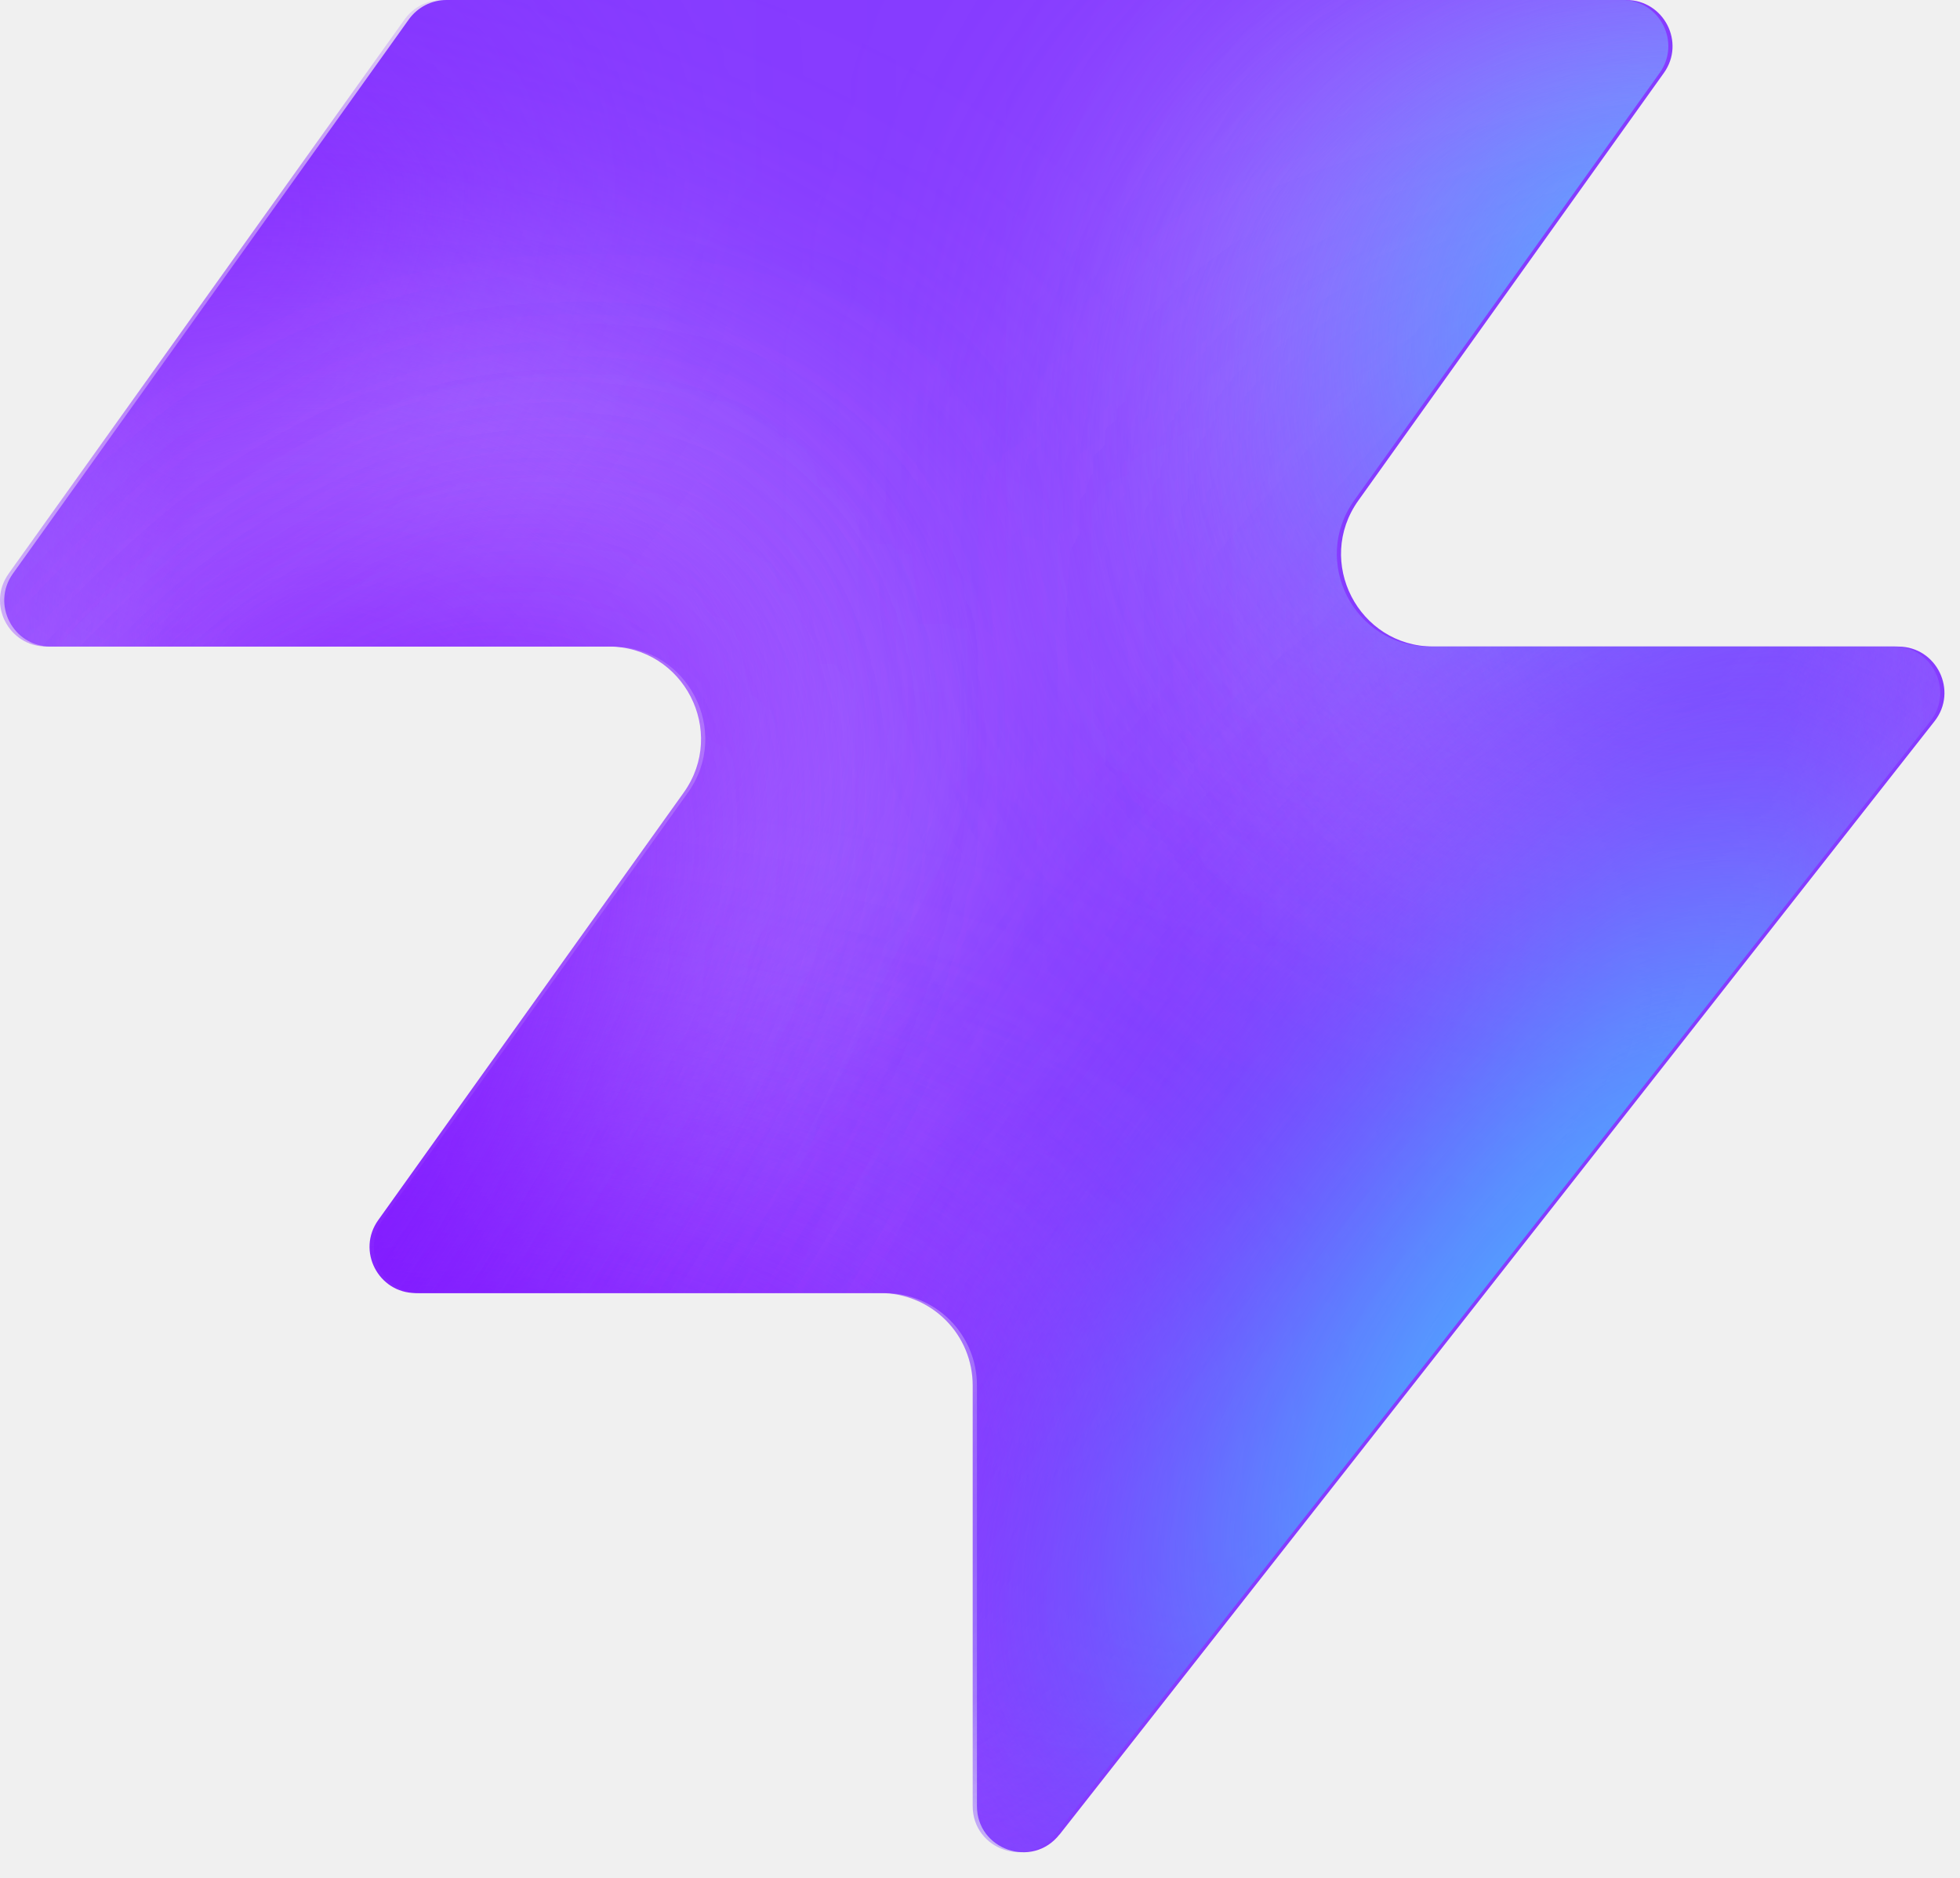
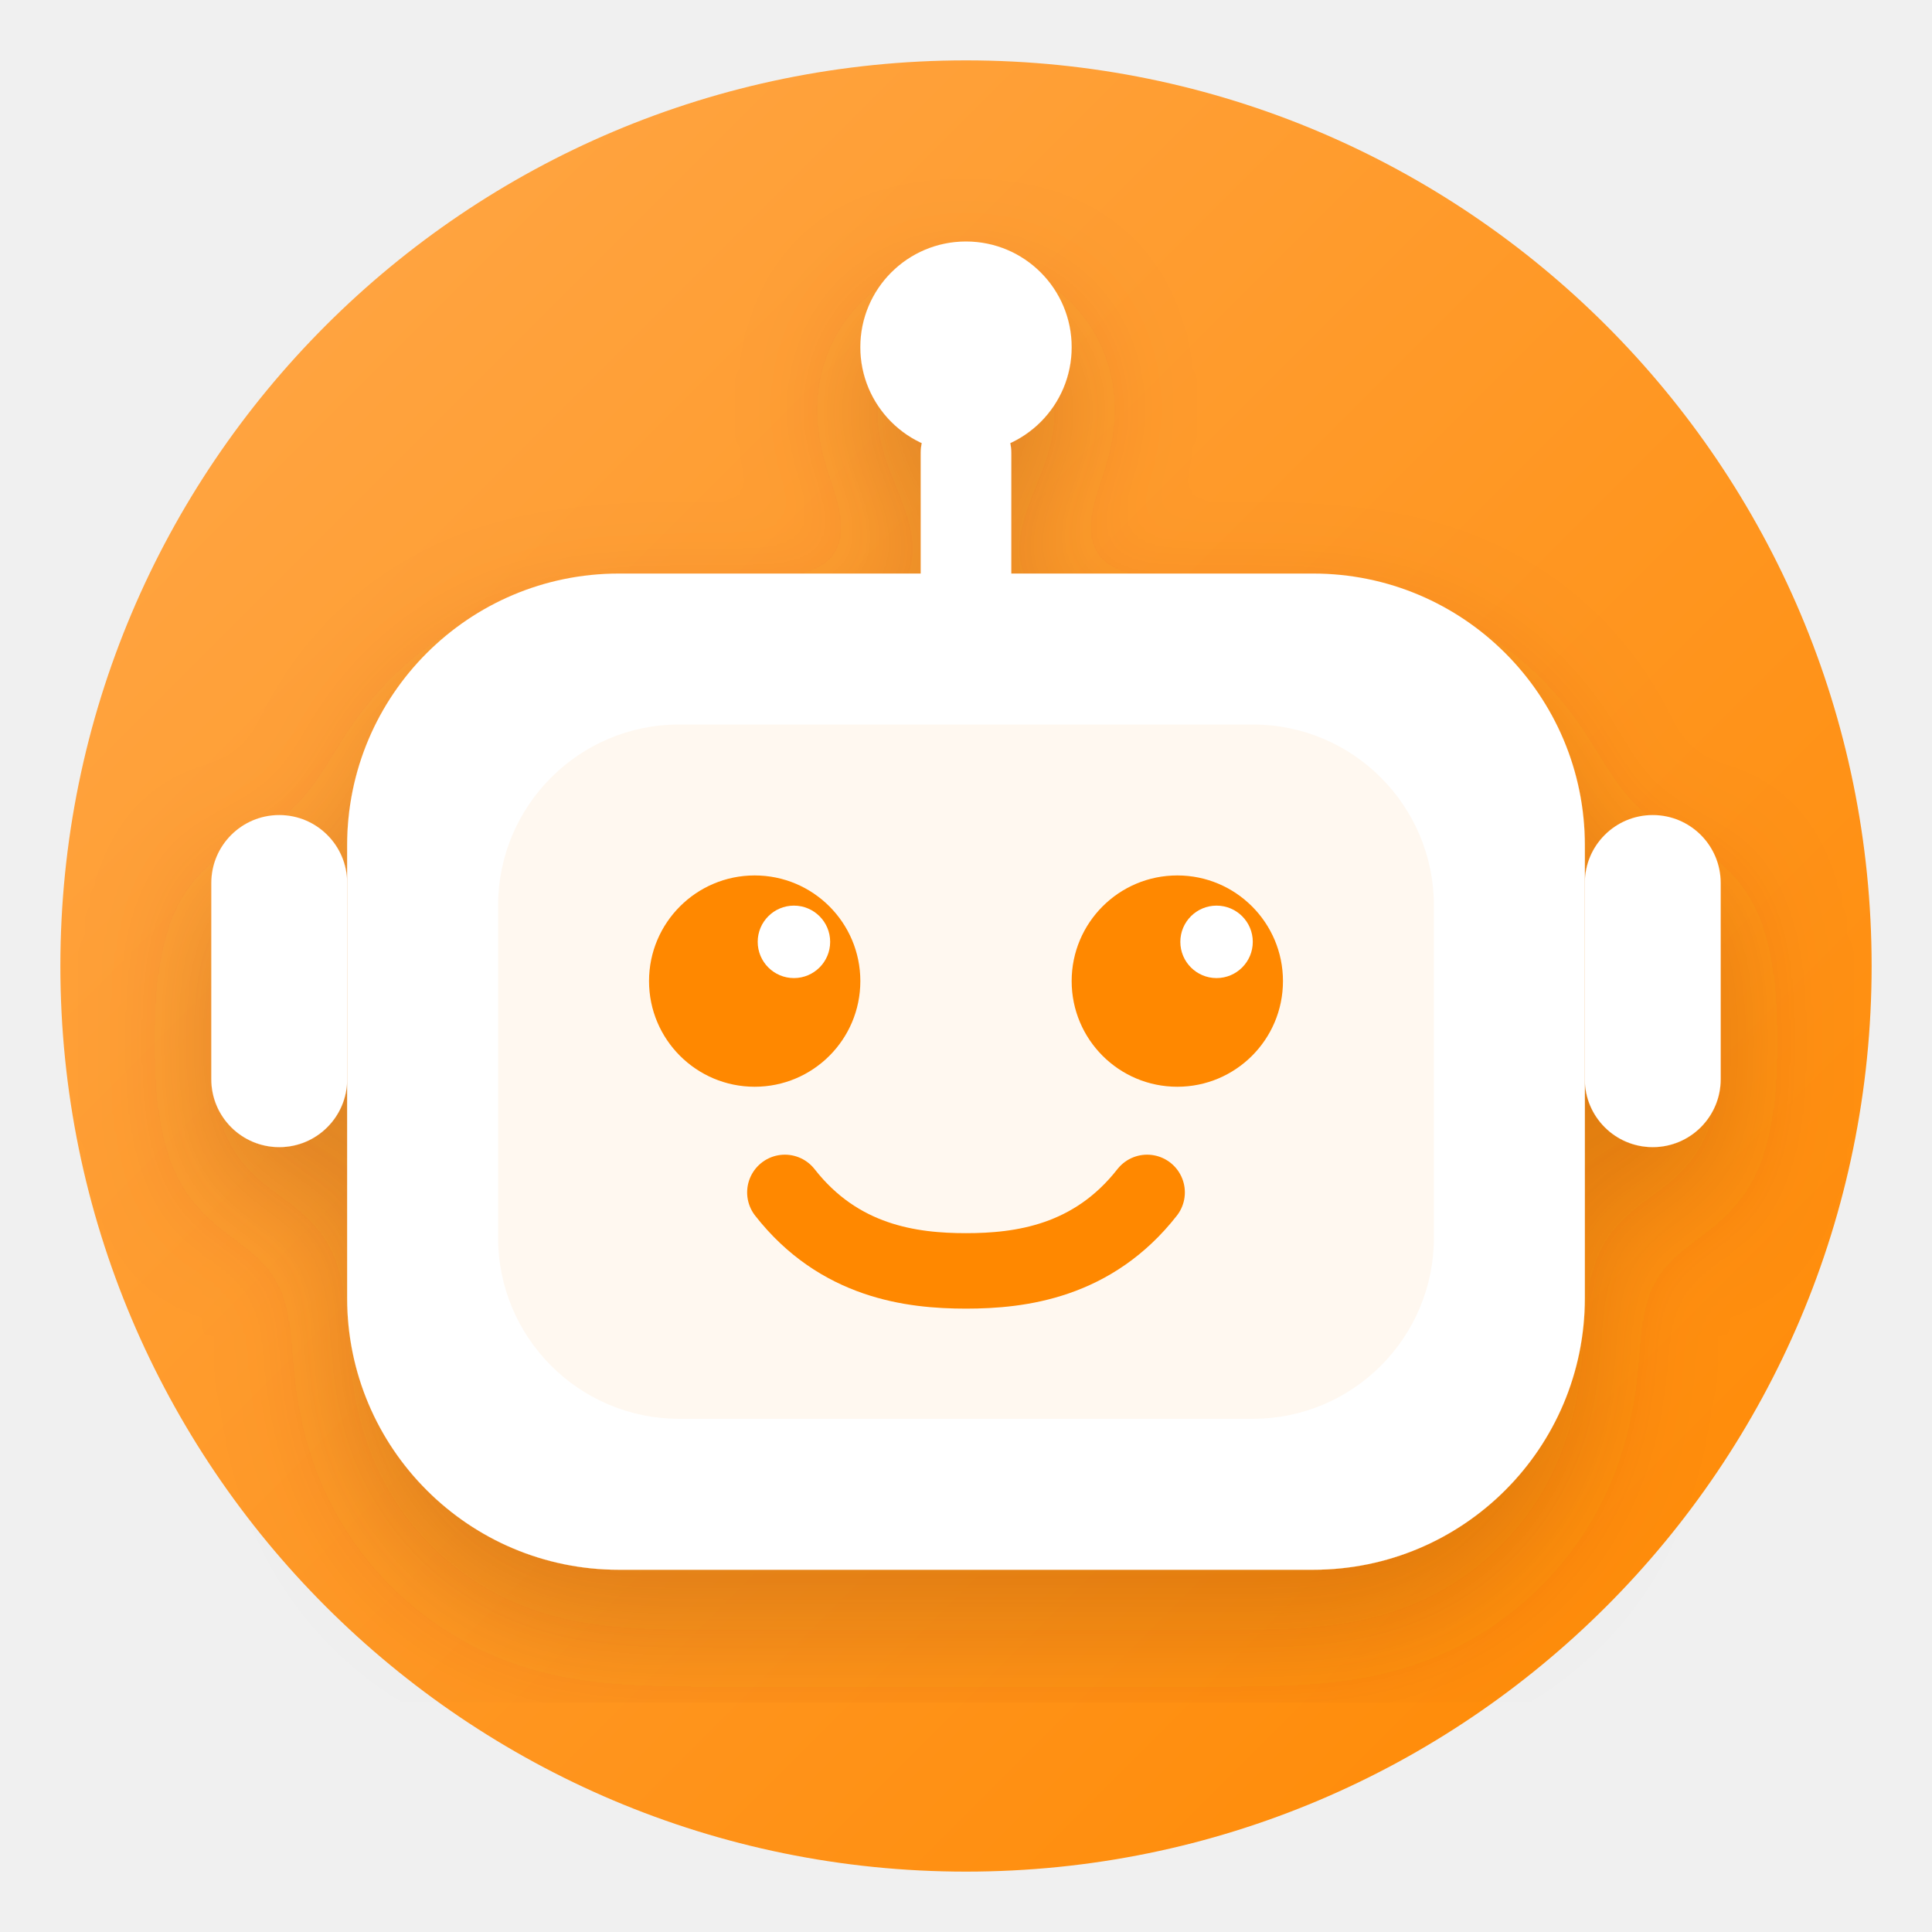
- <svg xmlns="http://www.w3.org/2000/svg" width="48" height="46" fill="none" viewBox="0 0 48 46">
-   <path fill="#863bff" d="M25.946 44.938c-.664.845-2.021.375-2.021-.698V33.937a2.26 2.26 0 0 0-2.262-2.262H10.287c-.92 0-1.456-1.04-.92-1.788l7.48-10.471c1.07-1.497 0-3.578-1.842-3.578H1.237c-.92 0-1.456-1.04-.92-1.788L10.013.474c.214-.297.556-.474.92-.474h28.894c.92 0 1.456 1.04.92 1.788l-7.48 10.471c-1.07 1.498 0 3.579 1.842 3.579h11.377c.943 0 1.473 1.088.89 1.83L25.947 44.94z" style="fill:#863bff;fill:color(display-p3 .525 .23 1);fill-opacity:1" />
-   <mask id="a" width="48" height="46" x="0" y="0" maskUnits="userSpaceOnUse" style="mask-type:alpha">
-     <path fill="#000" d="M25.842 44.938c-.664.844-2.021.375-2.021-.698V33.937a2.26 2.26 0 0 0-2.262-2.262H10.183c-.92 0-1.456-1.04-.92-1.788l7.48-10.471c1.07-1.498 0-3.579-1.842-3.579H1.133c-.92 0-1.456-1.04-.92-1.787L9.91.473c.214-.297.556-.474.92-.474h28.894c.92 0 1.456 1.04.92 1.788l-7.48 10.471c-1.07 1.498 0 3.578 1.842 3.578h11.377c.943 0 1.473 1.088.89 1.832L25.843 44.94z" style="fill:#000;fill-opacity:1" />
-   </mask>
-   <g mask="url(#a)">
-     <g filter="url(#b)">
-       <ellipse cx="5.508" cy="14.704" fill="#ede6ff" rx="5.508" ry="14.704" style="fill:#ede6ff;fill:color(display-p3 .927 .903 1);fill-opacity:1" transform="matrix(.00324 1 1 -.00324 -4.47 31.516)" />
-     </g>
-     <g filter="url(#c)">
-       <ellipse cx="10.399" cy="29.851" fill="#ede6ff" rx="10.399" ry="29.851" style="fill:#ede6ff;fill:color(display-p3 .927 .903 1);fill-opacity:1" transform="matrix(.00324 1 1 -.00324 -39.328 7.883)" />
-     </g>
-     <g filter="url(#d)">
-       <ellipse cx="5.508" cy="30.487" fill="#7e14ff" rx="5.508" ry="30.487" style="fill:#7e14ff;fill:color(display-p3 .492 .077 1);fill-opacity:1" transform="rotate(89.814 -25.913 -14.639)scale(1 -1)" />
-     </g>
-     <g filter="url(#e)">
-       <ellipse cx="5.508" cy="30.599" fill="#7e14ff" rx="5.508" ry="30.599" style="fill:#7e14ff;fill:color(display-p3 .492 .077 1);fill-opacity:1" transform="rotate(89.814 -32.644 -3.334)scale(1 -1)" />
-     </g>
-     <g filter="url(#f)">
-       <ellipse cx="5.508" cy="30.599" fill="#7e14ff" rx="5.508" ry="30.599" style="fill:#7e14ff;fill:color(display-p3 .492 .077 1);fill-opacity:1" transform="matrix(.00324 1 1 -.00324 -34.34 30.47)" />
-     </g>
-     <g filter="url(#g)">
-       <ellipse cx="14.072" cy="22.078" fill="#ede6ff" rx="14.072" ry="22.078" style="fill:#ede6ff;fill:color(display-p3 .927 .903 1);fill-opacity:1" transform="rotate(93.35 24.506 48.493)scale(-1 1)" />
-     </g>
-     <g filter="url(#h)">
-       <ellipse cx="3.47" cy="21.501" fill="#7e14ff" rx="3.47" ry="21.501" style="fill:#7e14ff;fill:color(display-p3 .492 .077 1);fill-opacity:1" transform="rotate(89.009 28.708 47.59)scale(-1 1)" />
-     </g>
-     <g filter="url(#i)">
-       <ellipse cx="3.47" cy="21.501" fill="#7e14ff" rx="3.47" ry="21.501" style="fill:#7e14ff;fill:color(display-p3 .492 .077 1);fill-opacity:1" transform="rotate(89.009 28.708 47.59)scale(-1 1)" />
-     </g>
-     <g filter="url(#j)">
-       <ellipse cx=".387" cy="8.972" fill="#7e14ff" rx="4.407" ry="29.108" style="fill:#7e14ff;fill:color(display-p3 .492 .077 1);fill-opacity:1" transform="rotate(39.51 .387 8.972)" />
-     </g>
-     <g filter="url(#k)">
-       <ellipse cx="47.523" cy="-6.092" fill="#7e14ff" rx="4.407" ry="29.108" style="fill:#7e14ff;fill:color(display-p3 .492 .077 1);fill-opacity:1" transform="rotate(37.892 47.523 -6.092)" />
-     </g>
-     <g filter="url(#l)">
-       <ellipse cx="41.412" cy="6.333" fill="#47bfff" rx="5.971" ry="9.665" style="fill:#47bfff;fill:color(display-p3 .28 .748 1);fill-opacity:1" transform="rotate(37.892 41.412 6.333)" />
-     </g>
-     <g filter="url(#m)">
-       <ellipse cx="-1.879" cy="38.332" fill="#7e14ff" rx="4.407" ry="29.108" style="fill:#7e14ff;fill:color(display-p3 .492 .077 1);fill-opacity:1" transform="rotate(37.892 -1.88 38.332)" />
-     </g>
-     <g filter="url(#n)">
-       <ellipse cx="-1.879" cy="38.332" fill="#7e14ff" rx="4.407" ry="29.108" style="fill:#7e14ff;fill:color(display-p3 .492 .077 1);fill-opacity:1" transform="rotate(37.892 -1.88 38.332)" />
-     </g>
-     <g filter="url(#o)">
-       <ellipse cx="35.651" cy="29.907" fill="#7e14ff" rx="4.407" ry="29.108" style="fill:#7e14ff;fill:color(display-p3 .492 .077 1);fill-opacity:1" transform="rotate(37.892 35.651 29.907)" />
-     </g>
-     <g filter="url(#p)">
-       <ellipse cx="38.418" cy="32.4" fill="#47bfff" rx="5.971" ry="15.297" style="fill:#47bfff;fill:color(display-p3 .28 .748 1);fill-opacity:1" transform="rotate(37.892 38.418 32.4)" />
-     </g>
-   </g>
+ <svg xmlns="http://www.w3.org/2000/svg" viewBox="0 0 64 64" fill="none">
  <defs>
-     <filter id="b" width="60.045" height="41.654" x="-19.77" y="16.149" color-interpolation-filters="sRGB" filterUnits="userSpaceOnUse">
-       <feFlood flood-opacity="0" result="BackgroundImageFix" />
-       <feBlend in="SourceGraphic" in2="BackgroundImageFix" result="shape" />
-       <feGaussianBlur result="effect1_foregroundBlur_2002_17158" stdDeviation="7.659" />
-     </filter>
-     <filter id="c" width="90.34" height="51.437" x="-54.613" y="-7.533" color-interpolation-filters="sRGB" filterUnits="userSpaceOnUse">
-       <feFlood flood-opacity="0" result="BackgroundImageFix" />
-       <feBlend in="SourceGraphic" in2="BackgroundImageFix" result="shape" />
-       <feGaussianBlur result="effect1_foregroundBlur_2002_17158" stdDeviation="7.659" />
-     </filter>
-     <filter id="d" width="79.355" height="29.4" x="-49.64" y="2.03" color-interpolation-filters="sRGB" filterUnits="userSpaceOnUse">
-       <feFlood flood-opacity="0" result="BackgroundImageFix" />
-       <feBlend in="SourceGraphic" in2="BackgroundImageFix" result="shape" />
-       <feGaussianBlur result="effect1_foregroundBlur_2002_17158" stdDeviation="4.596" />
-     </filter>
-     <filter id="e" width="79.579" height="29.4" x="-45.045" y="20.029" color-interpolation-filters="sRGB" filterUnits="userSpaceOnUse">
-       <feFlood flood-opacity="0" result="BackgroundImageFix" />
-       <feBlend in="SourceGraphic" in2="BackgroundImageFix" result="shape" />
-       <feGaussianBlur result="effect1_foregroundBlur_2002_17158" stdDeviation="4.596" />
-     </filter>
-     <filter id="f" width="79.579" height="29.4" x="-43.513" y="21.178" color-interpolation-filters="sRGB" filterUnits="userSpaceOnUse">
-       <feFlood flood-opacity="0" result="BackgroundImageFix" />
-       <feBlend in="SourceGraphic" in2="BackgroundImageFix" result="shape" />
-       <feGaussianBlur result="effect1_foregroundBlur_2002_17158" stdDeviation="4.596" />
-     </filter>
-     <filter id="g" width="74.749" height="58.852" x="15.756" y="-17.901" color-interpolation-filters="sRGB" filterUnits="userSpaceOnUse">
-       <feFlood flood-opacity="0" result="BackgroundImageFix" />
-       <feBlend in="SourceGraphic" in2="BackgroundImageFix" result="shape" />
-       <feGaussianBlur result="effect1_foregroundBlur_2002_17158" stdDeviation="7.659" />
-     </filter>
-     <filter id="h" width="61.377" height="25.362" x="23.548" y="2.284" color-interpolation-filters="sRGB" filterUnits="userSpaceOnUse">
-       <feFlood flood-opacity="0" result="BackgroundImageFix" />
-       <feBlend in="SourceGraphic" in2="BackgroundImageFix" result="shape" />
-       <feGaussianBlur result="effect1_foregroundBlur_2002_17158" stdDeviation="4.596" />
-     </filter>
-     <filter id="i" width="61.377" height="25.362" x="23.548" y="2.284" color-interpolation-filters="sRGB" filterUnits="userSpaceOnUse">
-       <feFlood flood-opacity="0" result="BackgroundImageFix" />
-       <feBlend in="SourceGraphic" in2="BackgroundImageFix" result="shape" />
-       <feGaussianBlur result="effect1_foregroundBlur_2002_17158" stdDeviation="4.596" />
-     </filter>
-     <filter id="j" width="56.045" height="63.649" x="-27.636" y="-22.853" color-interpolation-filters="sRGB" filterUnits="userSpaceOnUse">
-       <feFlood flood-opacity="0" result="BackgroundImageFix" />
-       <feBlend in="SourceGraphic" in2="BackgroundImageFix" result="shape" />
-       <feGaussianBlur result="effect1_foregroundBlur_2002_17158" stdDeviation="4.596" />
-     </filter>
-     <filter id="k" width="54.814" height="64.646" x="20.116" y="-38.415" color-interpolation-filters="sRGB" filterUnits="userSpaceOnUse">
-       <feFlood flood-opacity="0" result="BackgroundImageFix" />
-       <feBlend in="SourceGraphic" in2="BackgroundImageFix" result="shape" />
-       <feGaussianBlur result="effect1_foregroundBlur_2002_17158" stdDeviation="4.596" />
-     </filter>
-     <filter id="l" width="33.541" height="35.313" x="24.641" y="-11.323" color-interpolation-filters="sRGB" filterUnits="userSpaceOnUse">
-       <feFlood flood-opacity="0" result="BackgroundImageFix" />
-       <feBlend in="SourceGraphic" in2="BackgroundImageFix" result="shape" />
-       <feGaussianBlur result="effect1_foregroundBlur_2002_17158" stdDeviation="4.596" />
-     </filter>
-     <filter id="m" width="54.814" height="64.646" x="-29.286" y="6.009" color-interpolation-filters="sRGB" filterUnits="userSpaceOnUse">
-       <feFlood flood-opacity="0" result="BackgroundImageFix" />
-       <feBlend in="SourceGraphic" in2="BackgroundImageFix" result="shape" />
-       <feGaussianBlur result="effect1_foregroundBlur_2002_17158" stdDeviation="4.596" />
-     </filter>
-     <filter id="n" width="54.814" height="64.646" x="-29.286" y="6.009" color-interpolation-filters="sRGB" filterUnits="userSpaceOnUse">
-       <feFlood flood-opacity="0" result="BackgroundImageFix" />
-       <feBlend in="SourceGraphic" in2="BackgroundImageFix" result="shape" />
-       <feGaussianBlur result="effect1_foregroundBlur_2002_17158" stdDeviation="4.596" />
-     </filter>
-     <filter id="o" width="54.814" height="64.646" x="8.244" y="-2.416" color-interpolation-filters="sRGB" filterUnits="userSpaceOnUse">
-       <feFlood flood-opacity="0" result="BackgroundImageFix" />
-       <feBlend in="SourceGraphic" in2="BackgroundImageFix" result="shape" />
-       <feGaussianBlur result="effect1_foregroundBlur_2002_17158" stdDeviation="4.596" />
-     </filter>
-     <filter id="p" width="39.409" height="43.623" x="18.713" y="10.588" color-interpolation-filters="sRGB" filterUnits="userSpaceOnUse">
-       <feFlood flood-opacity="0" result="BackgroundImageFix" />
-       <feBlend in="SourceGraphic" in2="BackgroundImageFix" result="shape" />
-       <feGaussianBlur result="effect1_foregroundBlur_2002_17158" stdDeviation="4.596" />
+     <linearGradient id="saffronGrad" x1="0%" y1="0%" x2="100%" y2="100%">
+       <stop offset="0%" stop-color="#FFA84A" />
+       <stop offset="100%" stop-color="#FF8800" />
+     </linearGradient>
+     <filter id="botShadow" x="-10%" y="-10%" width="120%" height="120%">
+       <feDropShadow dx="0" dy="2" stdDeviation="2" flood-color="#803e00" flood-opacity="0.25" />
    </filter>
  </defs>
+   <circle cx="32" cy="32" r="30" fill="url(#saffronGrad)" />
+   <g filter="url(#botShadow)">
+     <circle cx="32" cy="11.5" r="3.5" fill="#FFFFFF" />
+     <line x1="32" y1="15" x2="32" y2="19.5" stroke="#FFFFFF" stroke-width="3" stroke-linecap="round" />
+     <rect x="7" y="27" width="4.5" height="11" rx="2.25" fill="#FFFFFF" />
+     <rect x="52.5" y="27" width="4.5" height="11" rx="2.25" fill="#FFFFFF" />
+     <rect x="11.5" y="19" width="41" height="33" rx="9" fill="#FFFFFF" />
+     <rect x="16.5" y="24" width="31" height="23" rx="6" fill="#FFF8F0" />
+     <circle cx="25" cy="32.5" r="3.5" fill="#FF8800" />
+     <circle cx="39" cy="32.5" r="3.5" fill="#FF8800" />
+     <circle cx="26.3" cy="31.2" r="1.2" fill="#FFFFFF" />
+     <circle cx="40.3" cy="31.2" r="1.2" fill="#FFFFFF" />
+     <path d="M26 39.5c1.8 2.3 4.2 2.6 6 2.6s4.2-.3 6-2.6" stroke="#FF8800" stroke-width="2.5" stroke-linecap="round" />
+   </g>
</svg>
